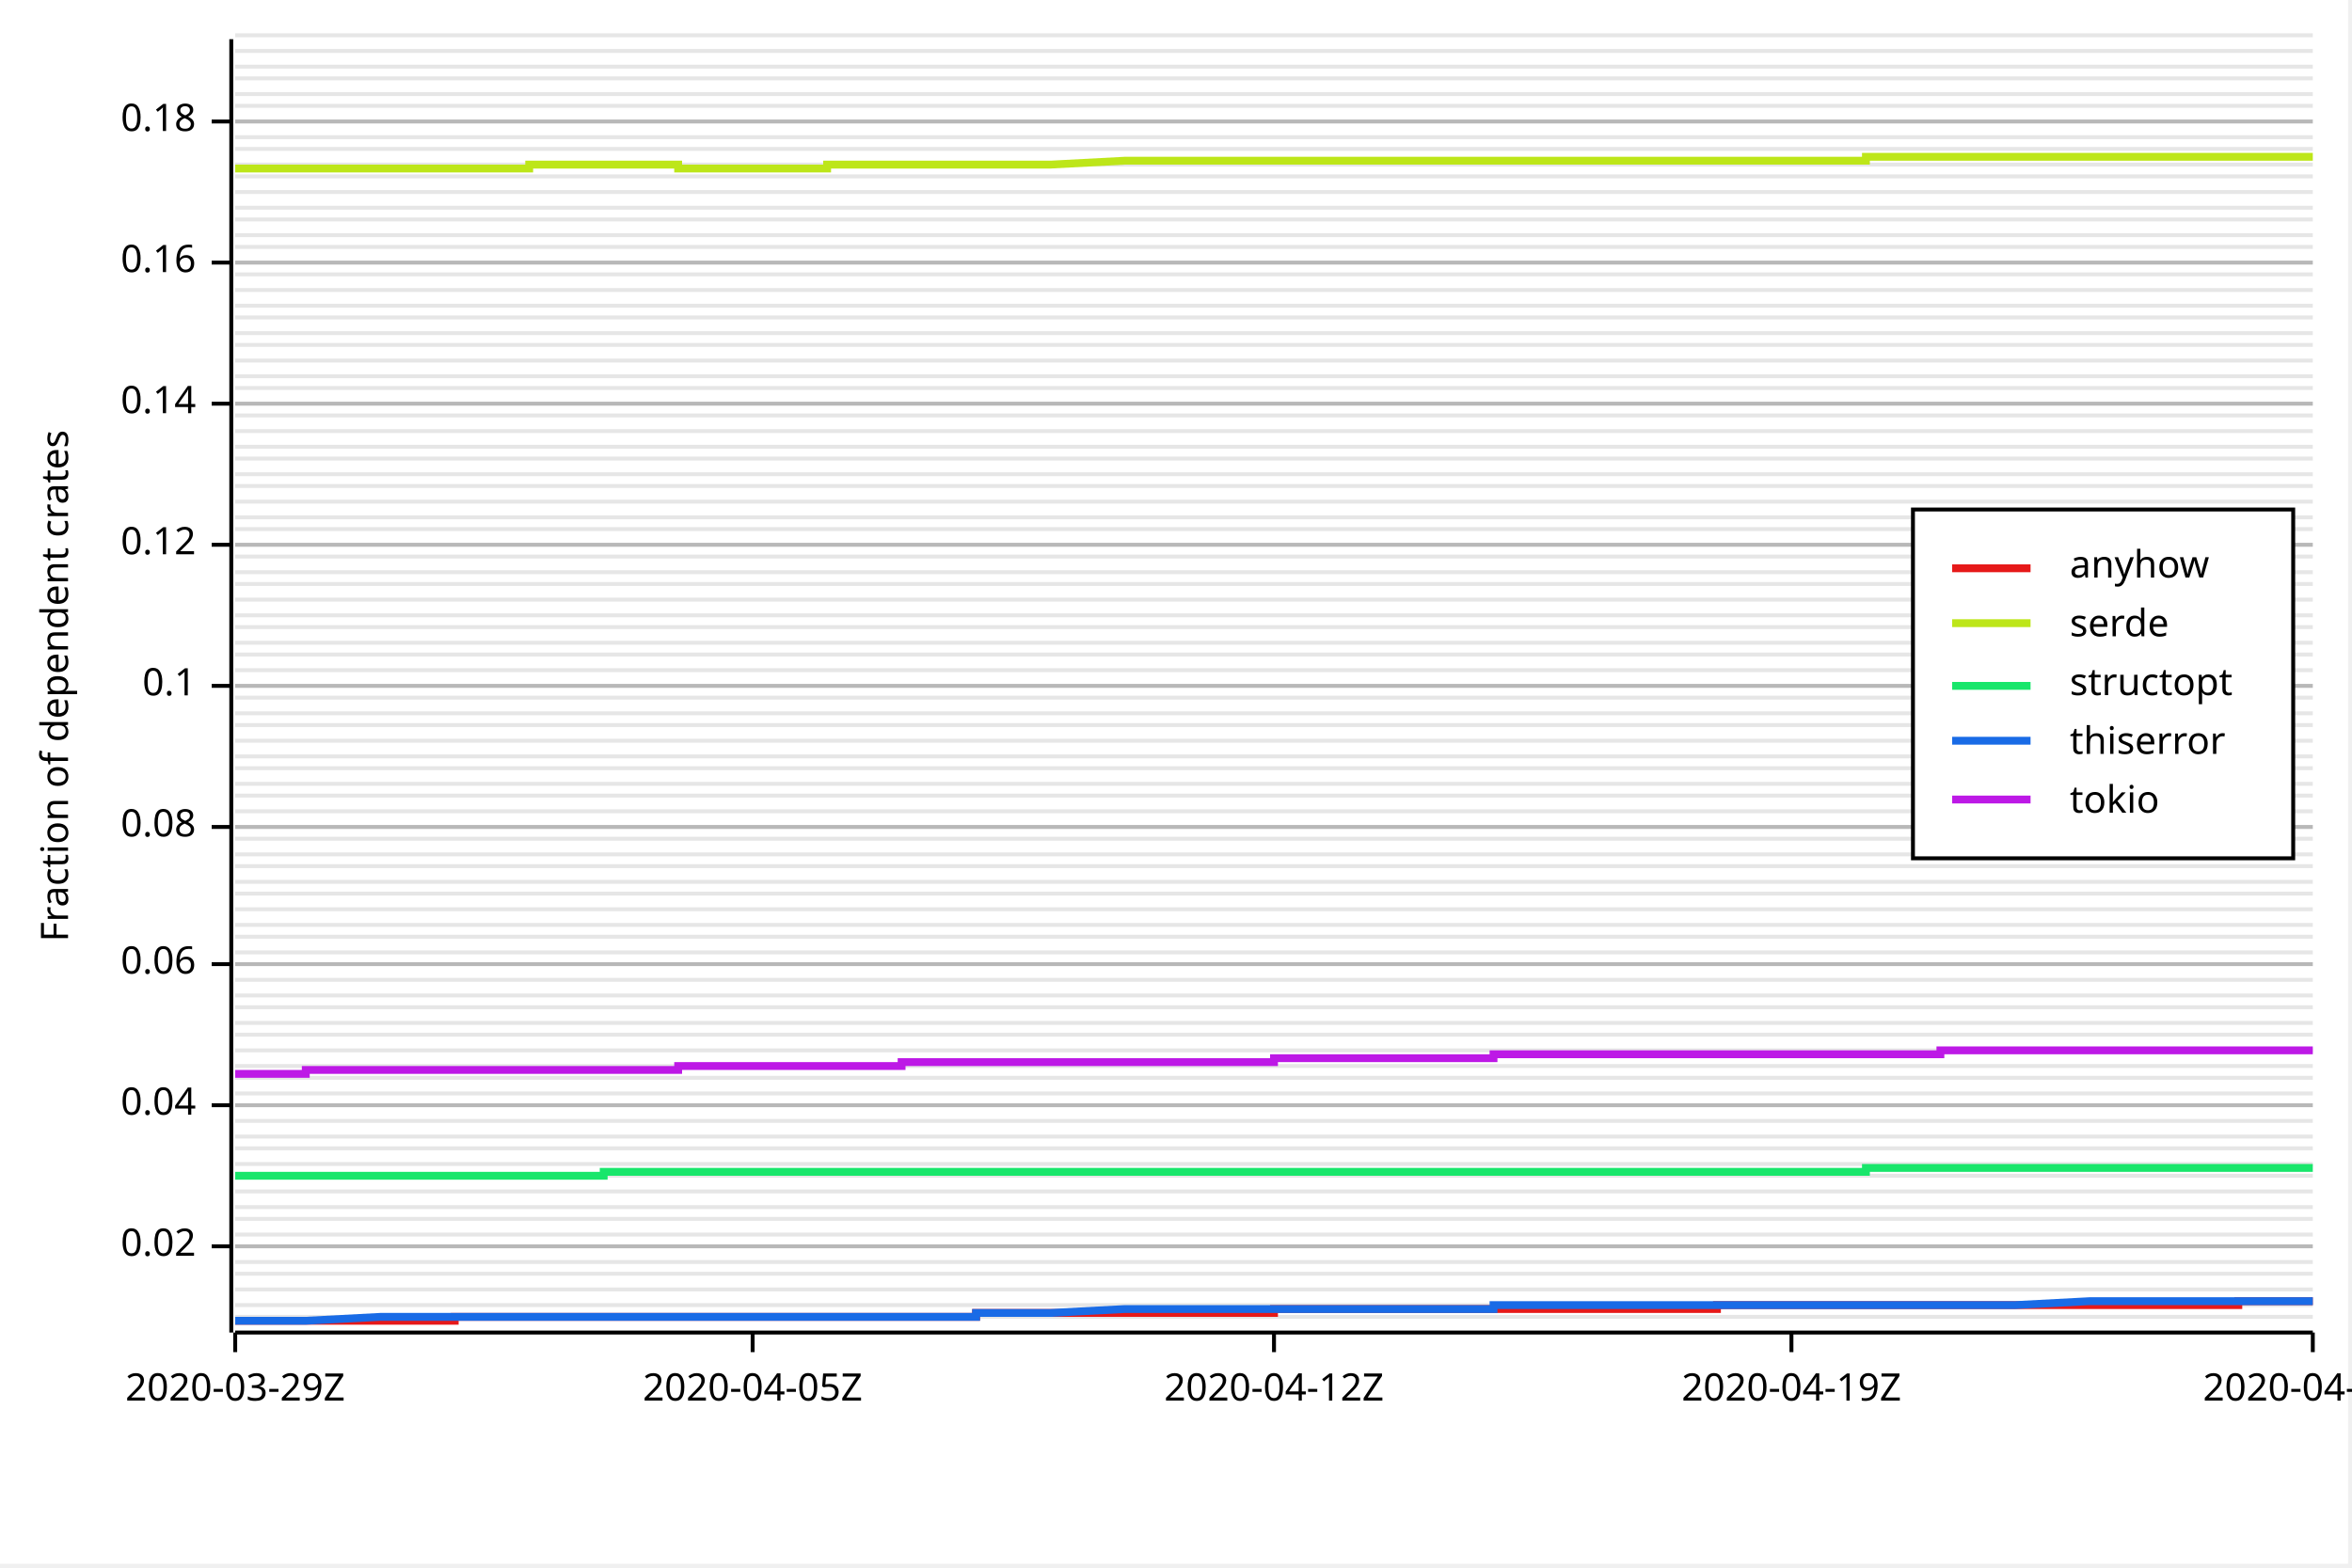
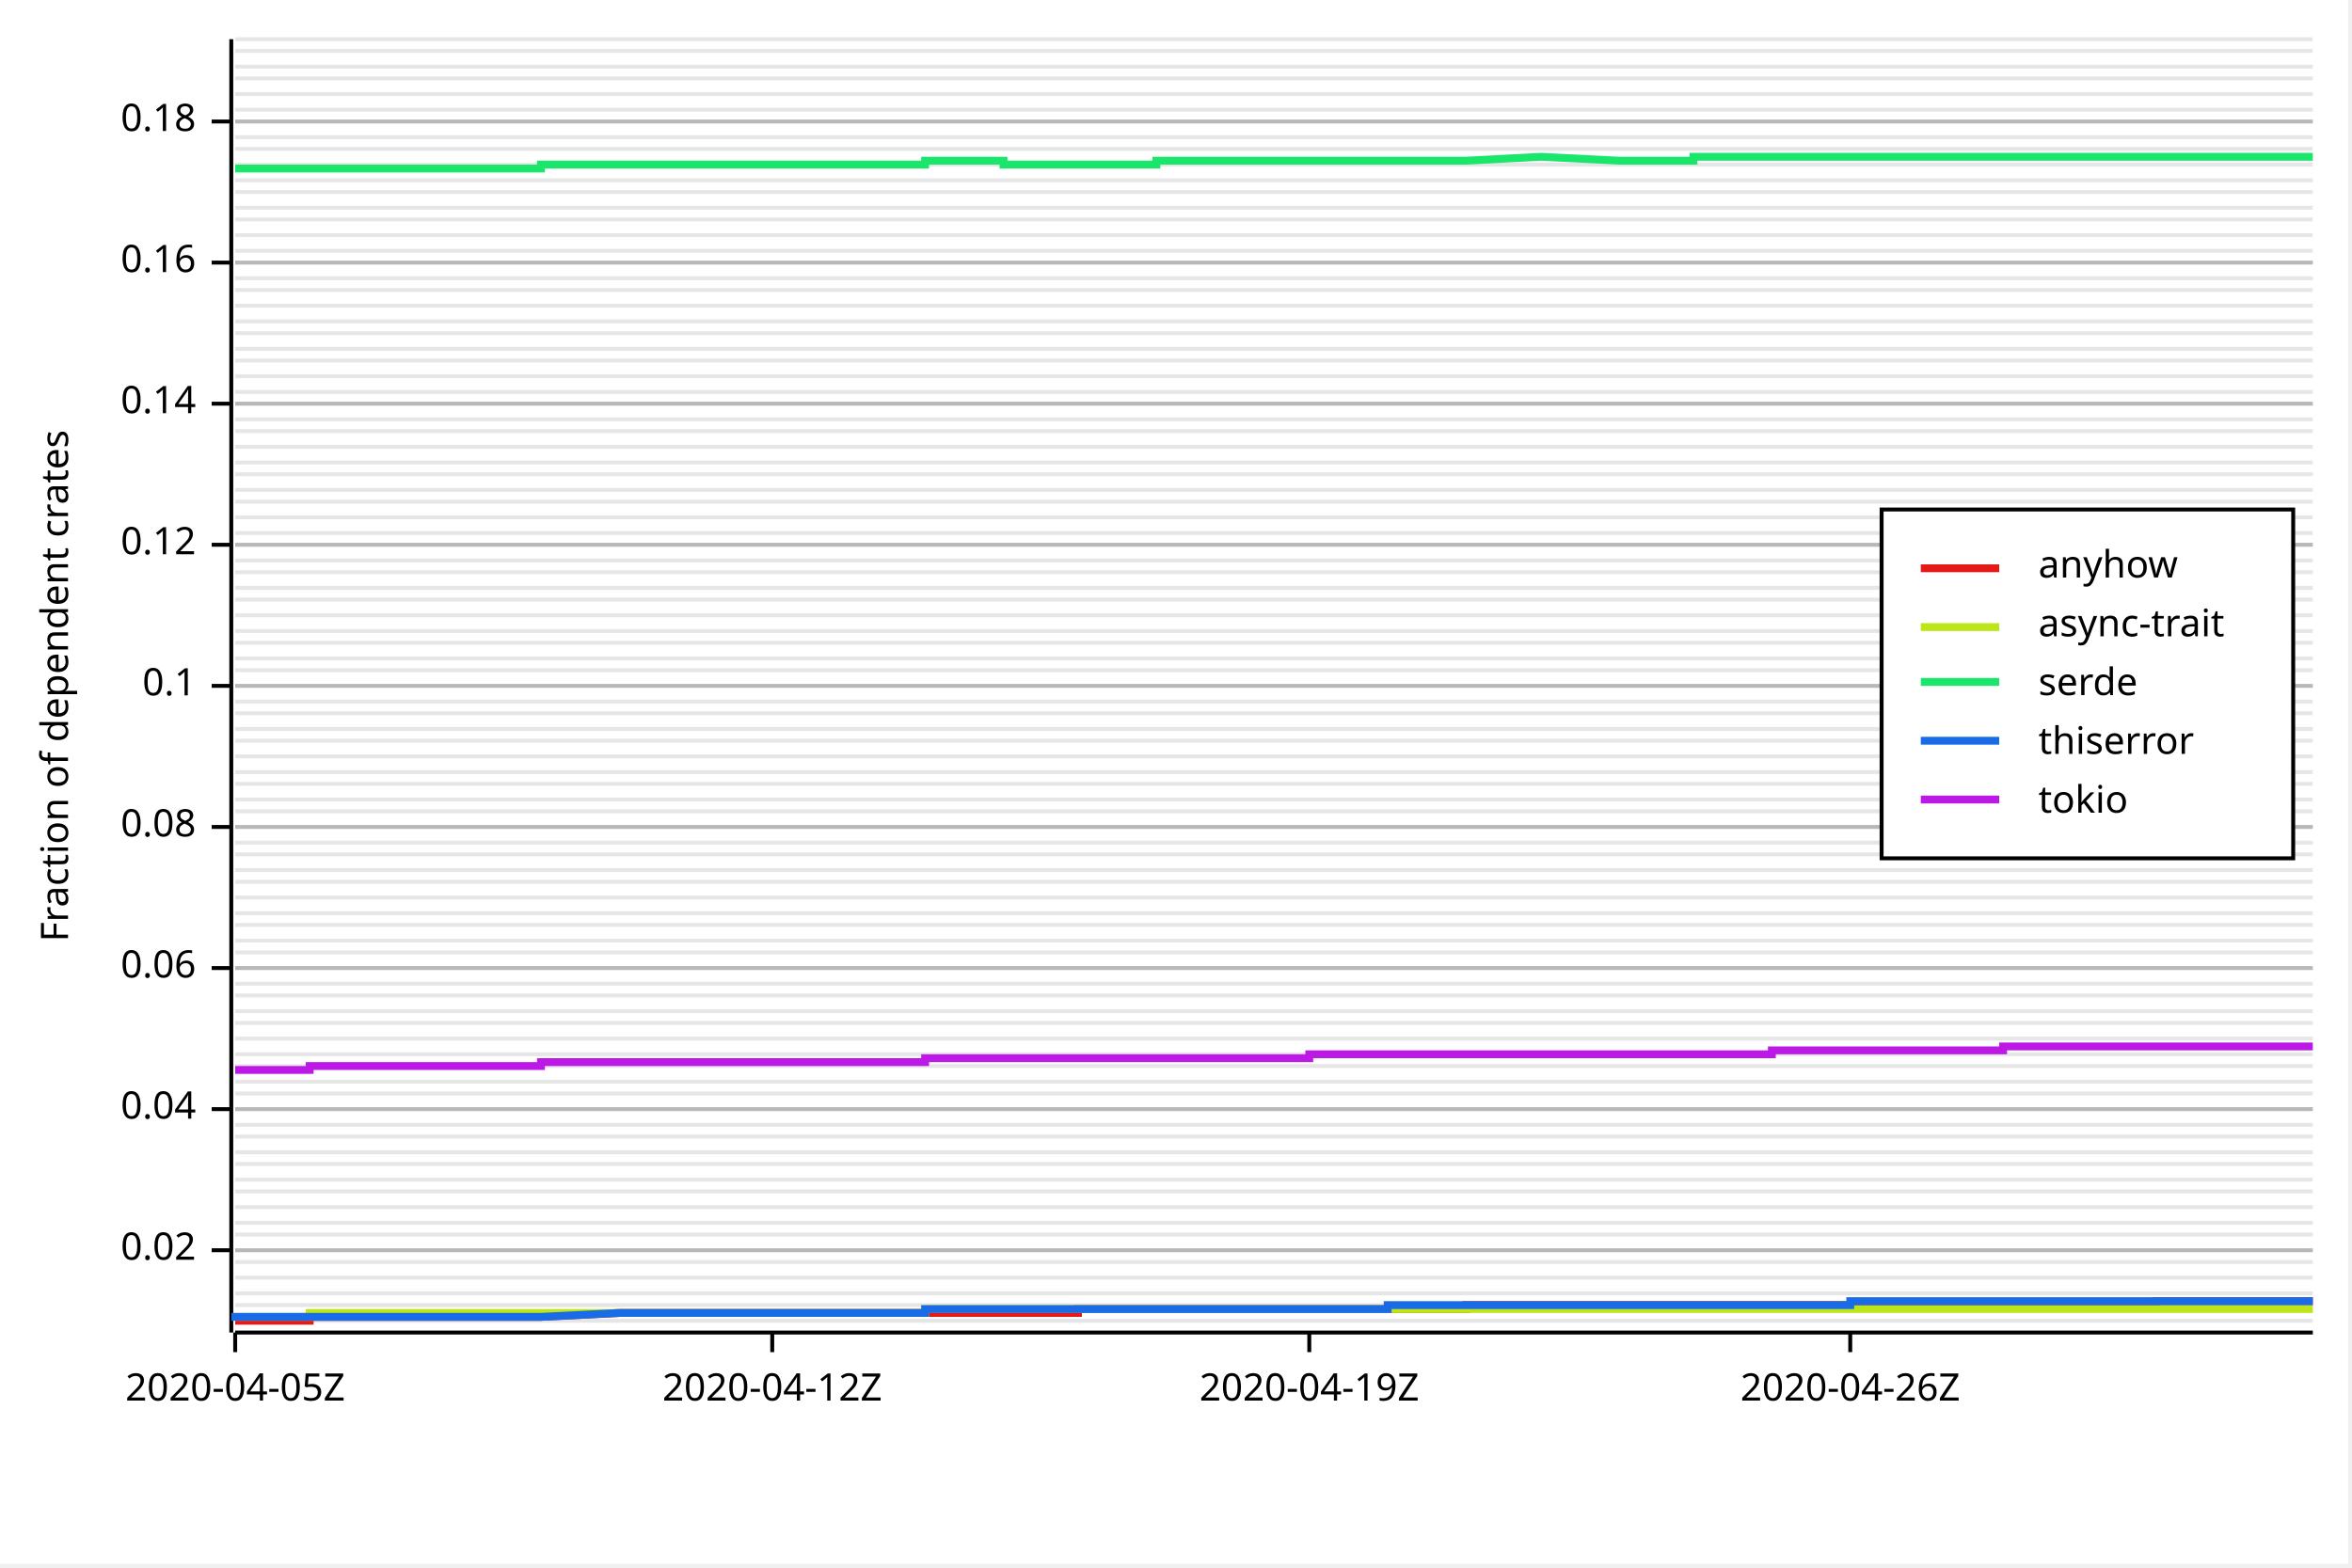
<svg xmlns="http://www.w3.org/2000/svg" width="600" height="400">
  <rect x="0" y="0" width="599" height="399" opacity="1" fill="#FFFFFF" stroke="none" />
-   <line opacity="0.1" stroke="#000000" stroke-width="1" x1="60" y1="336" x2="590" y2="336" />
+   <line opacity="0.1" stroke="#000000" stroke-width="1" x1="60" y1="337" x2="590" y2="337" />
  <line opacity="0.1" stroke="#000000" stroke-width="1" x1="60" y1="333" x2="590" y2="333" />
-   <line opacity="0.1" stroke="#000000" stroke-width="1" x1="60" y1="329" x2="590" y2="329" />
-   <line opacity="0.1" stroke="#000000" stroke-width="1" x1="60" y1="325" x2="590" y2="325" />
+   <line opacity="0.1" stroke="#000000" stroke-width="1" x1="60" y1="330" x2="590" y2="330" />
+   <line opacity="0.1" stroke="#000000" stroke-width="1" x1="60" y1="326" x2="590" y2="326" />
  <line opacity="0.1" stroke="#000000" stroke-width="1" x1="60" y1="322" x2="590" y2="322" />
-   <line opacity="0.1" stroke="#000000" stroke-width="1" x1="60" y1="318" x2="590" y2="318" />
+   <line opacity="0.1" stroke="#000000" stroke-width="1" x1="60" y1="319" x2="590" y2="319" />
  <line opacity="0.1" stroke="#000000" stroke-width="1" x1="60" y1="315" x2="590" y2="315" />
-   <line opacity="0.1" stroke="#000000" stroke-width="1" x1="60" y1="311" x2="590" y2="311" />
+   <line opacity="0.1" stroke="#000000" stroke-width="1" x1="60" y1="312" x2="590" y2="312" />
  <line opacity="0.1" stroke="#000000" stroke-width="1" x1="60" y1="308" x2="590" y2="308" />
  <line opacity="0.1" stroke="#000000" stroke-width="1" x1="60" y1="304" x2="590" y2="304" />
-   <line opacity="0.1" stroke="#000000" stroke-width="1" x1="60" y1="300" x2="590" y2="300" />
+   <line opacity="0.1" stroke="#000000" stroke-width="1" x1="60" y1="301" x2="590" y2="301" />
  <line opacity="0.1" stroke="#000000" stroke-width="1" x1="60" y1="297" x2="590" y2="297" />
-   <line opacity="0.1" stroke="#000000" stroke-width="1" x1="60" y1="293" x2="590" y2="293" />
+   <line opacity="0.1" stroke="#000000" stroke-width="1" x1="60" y1="294" x2="590" y2="294" />
  <line opacity="0.1" stroke="#000000" stroke-width="1" x1="60" y1="290" x2="590" y2="290" />
-   <line opacity="0.1" stroke="#000000" stroke-width="1" x1="60" y1="286" x2="590" y2="286" />
-   <line opacity="0.1" stroke="#000000" stroke-width="1" x1="60" y1="282" x2="590" y2="282" />
+   <line opacity="0.1" stroke="#000000" stroke-width="1" x1="60" y1="287" x2="590" y2="287" />
+   <line opacity="0.1" stroke="#000000" stroke-width="1" x1="60" y1="283" x2="590" y2="283" />
  <line opacity="0.1" stroke="#000000" stroke-width="1" x1="60" y1="279" x2="590" y2="279" />
-   <line opacity="0.1" stroke="#000000" stroke-width="1" x1="60" y1="275" x2="590" y2="275" />
+   <line opacity="0.1" stroke="#000000" stroke-width="1" x1="60" y1="276" x2="590" y2="276" />
  <line opacity="0.1" stroke="#000000" stroke-width="1" x1="60" y1="272" x2="590" y2="272" />
-   <line opacity="0.1" stroke="#000000" stroke-width="1" x1="60" y1="268" x2="590" y2="268" />
-   <line opacity="0.1" stroke="#000000" stroke-width="1" x1="60" y1="264" x2="590" y2="264" />
+   <line opacity="0.1" stroke="#000000" stroke-width="1" x1="60" y1="269" x2="590" y2="269" />
+   <line opacity="0.1" stroke="#000000" stroke-width="1" x1="60" y1="265" x2="590" y2="265" />
  <line opacity="0.1" stroke="#000000" stroke-width="1" x1="60" y1="261" x2="590" y2="261" />
-   <line opacity="0.1" stroke="#000000" stroke-width="1" x1="60" y1="257" x2="590" y2="257" />
+   <line opacity="0.1" stroke="#000000" stroke-width="1" x1="60" y1="258" x2="590" y2="258" />
  <line opacity="0.1" stroke="#000000" stroke-width="1" x1="60" y1="254" x2="590" y2="254" />
-   <line opacity="0.1" stroke="#000000" stroke-width="1" x1="60" y1="250" x2="590" y2="250" />
-   <line opacity="0.1" stroke="#000000" stroke-width="1" x1="60" y1="246" x2="590" y2="246" />
+   <line opacity="0.1" stroke="#000000" stroke-width="1" x1="60" y1="251" x2="590" y2="251" />
+   <line opacity="0.1" stroke="#000000" stroke-width="1" x1="60" y1="247" x2="590" y2="247" />
  <line opacity="0.1" stroke="#000000" stroke-width="1" x1="60" y1="243" x2="590" y2="243" />
-   <line opacity="0.1" stroke="#000000" stroke-width="1" x1="60" y1="239" x2="590" y2="239" />
+   <line opacity="0.1" stroke="#000000" stroke-width="1" x1="60" y1="240" x2="590" y2="240" />
  <line opacity="0.1" stroke="#000000" stroke-width="1" x1="60" y1="236" x2="590" y2="236" />
-   <line opacity="0.1" stroke="#000000" stroke-width="1" x1="60" y1="232" x2="590" y2="232" />
-   <line opacity="0.1" stroke="#000000" stroke-width="1" x1="60" y1="228" x2="590" y2="228" />
+   <line opacity="0.1" stroke="#000000" stroke-width="1" x1="60" y1="233" x2="590" y2="233" />
+   <line opacity="0.1" stroke="#000000" stroke-width="1" x1="60" y1="229" x2="590" y2="229" />
  <line opacity="0.1" stroke="#000000" stroke-width="1" x1="60" y1="225" x2="590" y2="225" />
-   <line opacity="0.1" stroke="#000000" stroke-width="1" x1="60" y1="221" x2="590" y2="221" />
+   <line opacity="0.1" stroke="#000000" stroke-width="1" x1="60" y1="222" x2="590" y2="222" />
  <line opacity="0.1" stroke="#000000" stroke-width="1" x1="60" y1="218" x2="590" y2="218" />
-   <line opacity="0.1" stroke="#000000" stroke-width="1" x1="60" y1="214" x2="590" y2="214" />
+   <line opacity="0.1" stroke="#000000" stroke-width="1" x1="60" y1="215" x2="590" y2="215" />
  <line opacity="0.1" stroke="#000000" stroke-width="1" x1="60" y1="211" x2="590" y2="211" />
  <line opacity="0.1" stroke="#000000" stroke-width="1" x1="60" y1="207" x2="590" y2="207" />
-   <line opacity="0.1" stroke="#000000" stroke-width="1" x1="60" y1="203" x2="590" y2="203" />
+   <line opacity="0.1" stroke="#000000" stroke-width="1" x1="60" y1="204" x2="590" y2="204" />
  <line opacity="0.1" stroke="#000000" stroke-width="1" x1="60" y1="200" x2="590" y2="200" />
-   <line opacity="0.1" stroke="#000000" stroke-width="1" x1="60" y1="196" x2="590" y2="196" />
+   <line opacity="0.1" stroke="#000000" stroke-width="1" x1="60" y1="197" x2="590" y2="197" />
  <line opacity="0.1" stroke="#000000" stroke-width="1" x1="60" y1="193" x2="590" y2="193" />
  <line opacity="0.1" stroke="#000000" stroke-width="1" x1="60" y1="189" x2="590" y2="189" />
-   <line opacity="0.1" stroke="#000000" stroke-width="1" x1="60" y1="185" x2="590" y2="185" />
+   <line opacity="0.1" stroke="#000000" stroke-width="1" x1="60" y1="186" x2="590" y2="186" />
  <line opacity="0.1" stroke="#000000" stroke-width="1" x1="60" y1="182" x2="590" y2="182" />
-   <line opacity="0.1" stroke="#000000" stroke-width="1" x1="60" y1="178" x2="590" y2="178" />
+   <line opacity="0.1" stroke="#000000" stroke-width="1" x1="60" y1="179" x2="590" y2="179" />
  <line opacity="0.1" stroke="#000000" stroke-width="1" x1="60" y1="175" x2="590" y2="175" />
  <line opacity="0.1" stroke="#000000" stroke-width="1" x1="60" y1="171" x2="590" y2="171" />
-   <line opacity="0.1" stroke="#000000" stroke-width="1" x1="60" y1="167" x2="590" y2="167" />
+   <line opacity="0.1" stroke="#000000" stroke-width="1" x1="60" y1="168" x2="590" y2="168" />
  <line opacity="0.1" stroke="#000000" stroke-width="1" x1="60" y1="164" x2="590" y2="164" />
-   <line opacity="0.1" stroke="#000000" stroke-width="1" x1="60" y1="160" x2="590" y2="160" />
+   <line opacity="0.1" stroke="#000000" stroke-width="1" x1="60" y1="161" x2="590" y2="161" />
  <line opacity="0.1" stroke="#000000" stroke-width="1" x1="60" y1="157" x2="590" y2="157" />
  <line opacity="0.1" stroke="#000000" stroke-width="1" x1="60" y1="153" x2="590" y2="153" />
-   <line opacity="0.1" stroke="#000000" stroke-width="1" x1="60" y1="149" x2="590" y2="149" />
+   <line opacity="0.1" stroke="#000000" stroke-width="1" x1="60" y1="150" x2="590" y2="150" />
  <line opacity="0.1" stroke="#000000" stroke-width="1" x1="60" y1="146" x2="590" y2="146" />
-   <line opacity="0.1" stroke="#000000" stroke-width="1" x1="60" y1="142" x2="590" y2="142" />
+   <line opacity="0.1" stroke="#000000" stroke-width="1" x1="60" y1="143" x2="590" y2="143" />
  <line opacity="0.1" stroke="#000000" stroke-width="1" x1="60" y1="139" x2="590" y2="139" />
-   <line opacity="0.1" stroke="#000000" stroke-width="1" x1="60" y1="135" x2="590" y2="135" />
+   <line opacity="0.1" stroke="#000000" stroke-width="1" x1="60" y1="136" x2="590" y2="136" />
  <line opacity="0.1" stroke="#000000" stroke-width="1" x1="60" y1="132" x2="590" y2="132" />
  <line opacity="0.1" stroke="#000000" stroke-width="1" x1="60" y1="128" x2="590" y2="128" />
-   <line opacity="0.1" stroke="#000000" stroke-width="1" x1="60" y1="124" x2="590" y2="124" />
+   <line opacity="0.1" stroke="#000000" stroke-width="1" x1="60" y1="125" x2="590" y2="125" />
  <line opacity="0.1" stroke="#000000" stroke-width="1" x1="60" y1="121" x2="590" y2="121" />
-   <line opacity="0.1" stroke="#000000" stroke-width="1" x1="60" y1="117" x2="590" y2="117" />
+   <line opacity="0.1" stroke="#000000" stroke-width="1" x1="60" y1="118" x2="590" y2="118" />
  <line opacity="0.1" stroke="#000000" stroke-width="1" x1="60" y1="114" x2="590" y2="114" />
  <line opacity="0.1" stroke="#000000" stroke-width="1" x1="60" y1="110" x2="590" y2="110" />
-   <line opacity="0.1" stroke="#000000" stroke-width="1" x1="60" y1="106" x2="590" y2="106" />
+   <line opacity="0.1" stroke="#000000" stroke-width="1" x1="60" y1="107" x2="590" y2="107" />
  <line opacity="0.1" stroke="#000000" stroke-width="1" x1="60" y1="103" x2="590" y2="103" />
-   <line opacity="0.1" stroke="#000000" stroke-width="1" x1="60" y1="99" x2="590" y2="99" />
+   <line opacity="0.1" stroke="#000000" stroke-width="1" x1="60" y1="100" x2="590" y2="100" />
  <line opacity="0.1" stroke="#000000" stroke-width="1" x1="60" y1="96" x2="590" y2="96" />
  <line opacity="0.1" stroke="#000000" stroke-width="1" x1="60" y1="92" x2="590" y2="92" />
-   <line opacity="0.1" stroke="#000000" stroke-width="1" x1="60" y1="88" x2="590" y2="88" />
+   <line opacity="0.1" stroke="#000000" stroke-width="1" x1="60" y1="89" x2="590" y2="89" />
  <line opacity="0.1" stroke="#000000" stroke-width="1" x1="60" y1="85" x2="590" y2="85" />
-   <line opacity="0.1" stroke="#000000" stroke-width="1" x1="60" y1="81" x2="590" y2="81" />
+   <line opacity="0.1" stroke="#000000" stroke-width="1" x1="60" y1="82" x2="590" y2="82" />
  <line opacity="0.1" stroke="#000000" stroke-width="1" x1="60" y1="78" x2="590" y2="78" />
  <line opacity="0.1" stroke="#000000" stroke-width="1" x1="60" y1="74" x2="590" y2="74" />
-   <line opacity="0.1" stroke="#000000" stroke-width="1" x1="60" y1="70" x2="590" y2="70" />
+   <line opacity="0.1" stroke="#000000" stroke-width="1" x1="60" y1="71" x2="590" y2="71" />
  <line opacity="0.1" stroke="#000000" stroke-width="1" x1="60" y1="67" x2="590" y2="67" />
-   <line opacity="0.1" stroke="#000000" stroke-width="1" x1="60" y1="63" x2="590" y2="63" />
+   <line opacity="0.1" stroke="#000000" stroke-width="1" x1="60" y1="64" x2="590" y2="64" />
  <line opacity="0.1" stroke="#000000" stroke-width="1" x1="60" y1="60" x2="590" y2="60" />
  <line opacity="0.1" stroke="#000000" stroke-width="1" x1="60" y1="56" x2="590" y2="56" />
  <line opacity="0.1" stroke="#000000" stroke-width="1" x1="60" y1="53" x2="590" y2="53" />
  <line opacity="0.1" stroke="#000000" stroke-width="1" x1="60" y1="49" x2="590" y2="49" />
-   <line opacity="0.1" stroke="#000000" stroke-width="1" x1="60" y1="45" x2="590" y2="45" />
+   <line opacity="0.1" stroke="#000000" stroke-width="1" x1="60" y1="46" x2="590" y2="46" />
  <line opacity="0.1" stroke="#000000" stroke-width="1" x1="60" y1="42" x2="590" y2="42" />
  <line opacity="0.1" stroke="#000000" stroke-width="1" x1="60" y1="38" x2="590" y2="38" />
  <line opacity="0.1" stroke="#000000" stroke-width="1" x1="60" y1="35" x2="590" y2="35" />
  <line opacity="0.1" stroke="#000000" stroke-width="1" x1="60" y1="31" x2="590" y2="31" />
-   <line opacity="0.1" stroke="#000000" stroke-width="1" x1="60" y1="27" x2="590" y2="27" />
+   <line opacity="0.1" stroke="#000000" stroke-width="1" x1="60" y1="28" x2="590" y2="28" />
  <line opacity="0.1" stroke="#000000" stroke-width="1" x1="60" y1="24" x2="590" y2="24" />
  <line opacity="0.1" stroke="#000000" stroke-width="1" x1="60" y1="20" x2="590" y2="20" />
  <line opacity="0.1" stroke="#000000" stroke-width="1" x1="60" y1="17" x2="590" y2="17" />
  <line opacity="0.1" stroke="#000000" stroke-width="1" x1="60" y1="13" x2="590" y2="13" />
-   <line opacity="0.1" stroke="#000000" stroke-width="1" x1="60" y1="9" x2="590" y2="9" />
+   <line opacity="0.1" stroke="#000000" stroke-width="1" x1="60" y1="10" x2="590" y2="10" />
  <text x="10" y="175" dy="0.76em" text-anchor="middle" font-family="sans-serif" font-size="9.677" opacity="1" fill="#000000" transform="rotate(270, 10, 175)">
Fraction of dependent crates
</text>
-   <line opacity="0.2" stroke="#000000" stroke-width="1" x1="60" y1="318" x2="590" y2="318" />
-   <line opacity="0.2" stroke="#000000" stroke-width="1" x1="60" y1="282" x2="590" y2="282" />
-   <line opacity="0.2" stroke="#000000" stroke-width="1" x1="60" y1="246" x2="590" y2="246" />
+   <line opacity="0.2" stroke="#000000" stroke-width="1" x1="60" y1="319" x2="590" y2="319" />
+   <line opacity="0.2" stroke="#000000" stroke-width="1" x1="60" y1="283" x2="590" y2="283" />
+   <line opacity="0.2" stroke="#000000" stroke-width="1" x1="60" y1="247" x2="590" y2="247" />
  <line opacity="0.2" stroke="#000000" stroke-width="1" x1="60" y1="211" x2="590" y2="211" />
  <line opacity="0.2" stroke="#000000" stroke-width="1" x1="60" y1="175" x2="590" y2="175" />
  <line opacity="0.2" stroke="#000000" stroke-width="1" x1="60" y1="139" x2="590" y2="139" />
  <line opacity="0.2" stroke="#000000" stroke-width="1" x1="60" y1="103" x2="590" y2="103" />
  <line opacity="0.2" stroke="#000000" stroke-width="1" x1="60" y1="67" x2="590" y2="67" />
  <line opacity="0.2" stroke="#000000" stroke-width="1" x1="60" y1="31" x2="590" y2="31" />
  <polyline fill="none" opacity="1" stroke="#000000" stroke-width="1" points="59,10 59,340 " />
-   <text x="50" y="318" dy="0.5ex" text-anchor="end" font-family="sans-serif" font-size="9.677" opacity="1" fill="#000000">
+   <text x="50" y="319" dy="0.5ex" text-anchor="end" font-family="sans-serif" font-size="9.677" opacity="1" fill="#000000">
0.02
</text>
-   <polyline fill="none" opacity="1" stroke="#000000" stroke-width="1" points="54,318 59,318 " />
-   <text x="50" y="282" dy="0.5ex" text-anchor="end" font-family="sans-serif" font-size="9.677" opacity="1" fill="#000000">
+   <polyline fill="none" opacity="1" stroke="#000000" stroke-width="1" points="54,319 59,319 " />
+   <text x="50" y="283" dy="0.5ex" text-anchor="end" font-family="sans-serif" font-size="9.677" opacity="1" fill="#000000">
0.04
</text>
-   <polyline fill="none" opacity="1" stroke="#000000" stroke-width="1" points="54,282 59,282 " />
-   <text x="50" y="246" dy="0.5ex" text-anchor="end" font-family="sans-serif" font-size="9.677" opacity="1" fill="#000000">
+   <polyline fill="none" opacity="1" stroke="#000000" stroke-width="1" points="54,283 59,283 " />
+   <text x="50" y="247" dy="0.5ex" text-anchor="end" font-family="sans-serif" font-size="9.677" opacity="1" fill="#000000">
0.06
</text>
-   <polyline fill="none" opacity="1" stroke="#000000" stroke-width="1" points="54,246 59,246 " />
+   <polyline fill="none" opacity="1" stroke="#000000" stroke-width="1" points="54,247 59,247 " />
  <text x="50" y="211" dy="0.5ex" text-anchor="end" font-family="sans-serif" font-size="9.677" opacity="1" fill="#000000">
0.08
</text>
  <polyline fill="none" opacity="1" stroke="#000000" stroke-width="1" points="54,211 59,211 " />
  <text x="50" y="175" dy="0.5ex" text-anchor="end" font-family="sans-serif" font-size="9.677" opacity="1" fill="#000000">
0.1
</text>
  <polyline fill="none" opacity="1" stroke="#000000" stroke-width="1" points="54,175 59,175 " />
  <text x="50" y="139" dy="0.5ex" text-anchor="end" font-family="sans-serif" font-size="9.677" opacity="1" fill="#000000">
0.12
</text>
  <polyline fill="none" opacity="1" stroke="#000000" stroke-width="1" points="54,139 59,139 " />
  <text x="50" y="103" dy="0.5ex" text-anchor="end" font-family="sans-serif" font-size="9.677" opacity="1" fill="#000000">
0.14
</text>
  <polyline fill="none" opacity="1" stroke="#000000" stroke-width="1" points="54,103 59,103 " />
  <text x="50" y="67" dy="0.5ex" text-anchor="end" font-family="sans-serif" font-size="9.677" opacity="1" fill="#000000">
0.16
</text>
  <polyline fill="none" opacity="1" stroke="#000000" stroke-width="1" points="54,67 59,67 " />
  <text x="50" y="31" dy="0.5ex" text-anchor="end" font-family="sans-serif" font-size="9.677" opacity="1" fill="#000000">
0.18
</text>
  <polyline fill="none" opacity="1" stroke="#000000" stroke-width="1" points="54,31 59,31 " />
  <polyline fill="none" opacity="1" stroke="#000000" stroke-width="1" points="60,340 590,340 " />
  <text x="60" y="350" dy="0.76em" text-anchor="middle" font-family="sans-serif" font-size="9.677" opacity="1" fill="#000000">
- 2020-03-29Z
+ 2020-04-05Z
</text>
  <polyline fill="none" opacity="1" stroke="#000000" stroke-width="1" points="60,340 60,345 " />
-   <text x="192" y="350" dy="0.76em" text-anchor="middle" font-family="sans-serif" font-size="9.677" opacity="1" fill="#000000">
- 2020-04-05Z
- </text>
-   <polyline fill="none" opacity="1" stroke="#000000" stroke-width="1" points="192,340 192,345 " />
-   <text x="325" y="350" dy="0.76em" text-anchor="middle" font-family="sans-serif" font-size="9.677" opacity="1" fill="#000000">
+   <text x="197" y="350" dy="0.76em" text-anchor="middle" font-family="sans-serif" font-size="9.677" opacity="1" fill="#000000">
2020-04-12Z
</text>
-   <polyline fill="none" opacity="1" stroke="#000000" stroke-width="1" points="325,340 325,345 " />
-   <text x="457" y="350" dy="0.76em" text-anchor="middle" font-family="sans-serif" font-size="9.677" opacity="1" fill="#000000">
+   <polyline fill="none" opacity="1" stroke="#000000" stroke-width="1" points="197,340 197,345 " />
+   <text x="334" y="350" dy="0.76em" text-anchor="middle" font-family="sans-serif" font-size="9.677" opacity="1" fill="#000000">
2020-04-19Z
</text>
-   <polyline fill="none" opacity="1" stroke="#000000" stroke-width="1" points="457,340 457,345 " />
-   <text x="590" y="350" dy="0.76em" text-anchor="middle" font-family="sans-serif" font-size="9.677" opacity="1" fill="#000000">
+   <polyline fill="none" opacity="1" stroke="#000000" stroke-width="1" points="334,340 334,345 " />
+   <text x="472" y="350" dy="0.76em" text-anchor="middle" font-family="sans-serif" font-size="9.677" opacity="1" fill="#000000">
2020-04-26Z
</text>
-   <polyline fill="none" opacity="1" stroke="#000000" stroke-width="1" points="590,340 590,345 " />
-   <polyline fill="none" opacity="1" stroke="#E61919" stroke-width="2" points="60,337 60,337 78,337 78,337 97,337 116,337 116,336 135,336 135,336 154,336 154,336 173,336 173,336 192,336 192,336 211,336 211,336 230,336 230,336 249,336 249,335 268,335 268,335 287,335 306,335 306,335 325,335 325,334 343,334 343,334 362,334 362,334 381,334 381,334 400,334 400,334 419,334 419,334 438,334 438,333 457,333 457,333 476,333 476,333 495,333 495,333 514,333 533,333 552,333 552,333 571,333 571,332 590,332 " />
-   <polyline fill="none" opacity="1" stroke="#BDE619" stroke-width="2" points="60,43 60,43 78,43 78,43 97,43 116,43 116,43 135,43 135,42 154,42 154,42 173,42 173,43 192,43 192,43 211,43 211,42 230,42 230,42 249,42 249,42 268,42 268,42 287,41 306,41 306,41 325,41 325,41 343,41 343,41 362,41 362,41 381,41 381,41 400,41 400,41 419,41 419,41 438,41 438,41 457,41 457,41 476,41 476,40 495,40 495,40 514,40 533,40 552,40 552,40 571,40 571,40 590,40 " />
-   <polyline fill="none" opacity="1" stroke="#19E66B" stroke-width="2" points="60,300 60,300 78,300 78,300 97,300 116,300 116,300 135,300 135,300 154,300 154,299 173,299 173,299 192,299 192,299 211,299 211,299 230,299 230,299 249,299 249,299 268,299 268,299 287,299 306,299 306,299 325,299 325,299 343,299 343,299 362,299 362,299 381,299 381,299 400,299 400,299 419,299 419,299 438,299 438,299 457,299 457,299 476,299 476,298 495,298 495,298 514,298 533,298 552,298 552,298 571,298 571,298 590,298 " />
-   <polyline fill="none" opacity="1" stroke="#196BE6" stroke-width="2" points="60,337 60,337 78,337 78,337 97,336 116,336 116,336 135,336 135,336 154,336 154,336 173,336 173,336 192,336 192,336 211,336 211,336 230,336 230,336 249,336 249,335 268,335 268,335 287,334 306,334 306,334 325,334 325,334 343,334 343,334 362,334 362,334 381,334 381,333 400,333 400,333 419,333 419,333 438,333 438,333 457,333 457,333 476,333 476,333 495,333 495,333 514,333 533,332 552,332 552,332 571,332 571,332 590,332 " />
-   <polyline fill="none" opacity="1" stroke="#BD19E6" stroke-width="2" points="60,274 60,274 78,274 78,273 97,273 116,273 116,273 135,273 135,273 154,273 154,273 173,273 173,272 192,272 192,272 211,272 211,272 230,272 230,271 249,271 249,271 268,271 268,271 287,271 306,271 306,271 325,271 325,270 343,270 343,270 362,270 362,270 381,270 381,269 400,269 400,269 419,269 419,269 438,269 438,269 457,269 457,269 476,269 476,269 495,269 495,268 514,268 533,268 552,268 552,268 571,268 571,268 590,268 " />
-   <rect x="488" y="130" width="97" height="89" opacity="1" fill="#FFFFFF" stroke="none" />
-   <rect x="488" y="130" width="97" height="89" opacity="1" fill="none" stroke="#000000" />
-   <text x="528" y="140" dy="0.76em" text-anchor="start" font-family="sans-serif" font-size="9.677" opacity="1" fill="#000000">
+   <polyline fill="none" opacity="1" stroke="#000000" stroke-width="1" points="472,340 472,345 " />
+   <polyline fill="none" opacity="1" stroke="#E61919" stroke-width="2" points="60,337 60,337 79,337 79,336 99,336 99,336 118,336 118,336 138,336 138,336 158,335 177,335 177,335 197,335 197,335 217,335 217,335 236,335 236,335 256,335 256,335 275,335 275,334 295,334 295,334 315,334 315,334 334,334 334,334 354,334 354,334 374,334 374,333 393,333 413,333 432,333 432,333 452,333 452,333 472,333 472,333 491,333 491,333 511,333 511,333 531,333 531,333 550,333 550,332 570,332 570,332 590,332 590,332 " />
+   <polyline fill="none" opacity="1" stroke="#BDE619" stroke-width="2" points="60,336 60,336 79,336 79,335 99,335 99,335 118,335 118,335 138,335 138,335 158,335 177,335 177,335 197,335 197,335 217,335 217,335 236,335 236,334 256,334 256,334 275,334 275,334 295,334 295,334 315,334 315,334 334,334 334,334 354,334 354,334 374,334 374,334 393,334 413,334 432,334 432,334 452,334 452,334 472,334 472,334 491,334 491,334 511,334 511,334 531,334 531,334 550,334 550,334 570,334 570,334 590,334 590,334 " />
+   <polyline fill="none" opacity="1" stroke="#19E66B" stroke-width="2" points="60,43 60,43 79,43 79,43 99,43 99,43 118,43 118,43 138,43 138,42 158,42 177,42 177,42 197,42 197,42 217,42 217,42 236,42 236,41 256,41 256,42 275,42 275,42 295,42 295,41 315,41 315,41 334,41 334,41 354,41 354,41 374,41 374,41 393,40 413,41 432,41 432,40 452,40 452,40 472,40 472,40 491,40 491,40 511,40 511,40 531,40 531,40 550,40 550,40 570,40 570,40 590,40 590,40 " />
+   <polyline fill="none" opacity="1" stroke="#196BE6" stroke-width="2" points="60,337 60,336 79,336 79,336 99,336 99,336 118,336 118,336 138,336 138,336 158,335 177,335 177,335 197,335 197,335 217,335 217,335 236,335 236,334 256,334 256,334 275,334 275,334 295,334 295,334 315,334 315,334 334,334 334,334 354,334 354,333 374,333 374,333 393,333 413,333 432,333 432,333 452,333 452,333 472,333 472,332 491,332 491,332 511,332 511,332 531,332 531,332 550,332 550,332 570,332 570,332 590,332 590,332 " />
+   <polyline fill="none" opacity="1" stroke="#BD19E6" stroke-width="2" points="60,273 60,273 79,273 79,272 99,272 99,272 118,272 118,272 138,272 138,271 158,271 177,271 177,271 197,271 197,271 217,271 217,271 236,271 236,270 256,270 256,270 275,270 275,270 295,270 295,270 315,270 315,270 334,270 334,269 354,269 354,269 374,269 374,269 393,269 413,269 432,269 432,269 452,269 452,268 472,268 472,268 491,268 491,268 511,268 511,267 531,267 531,267 550,267 550,267 570,267 570,267 590,267 590,267 " />
+   <rect x="480" y="130" width="105" height="89" opacity="1" fill="#FFFFFF" stroke="none" />
+   <rect x="480" y="130" width="105" height="89" opacity="1" fill="none" stroke="#000000" />
+   <text x="520" y="140" dy="0.76em" text-anchor="start" font-family="sans-serif" font-size="9.677" opacity="1" fill="#000000">
anyhow
</text>
-   <text x="528" y="155" dy="0.76em" text-anchor="start" font-family="sans-serif" font-size="9.677" opacity="1" fill="#000000">
+   <text x="520" y="155" dy="0.76em" text-anchor="start" font-family="sans-serif" font-size="9.677" opacity="1" fill="#000000">
+ async-trait
+ </text>
+   <text x="520" y="170" dy="0.76em" text-anchor="start" font-family="sans-serif" font-size="9.677" opacity="1" fill="#000000">
serde
</text>
-   <text x="528" y="170" dy="0.76em" text-anchor="start" font-family="sans-serif" font-size="9.677" opacity="1" fill="#000000">
- structopt
- </text>
-   <text x="528" y="185" dy="0.76em" text-anchor="start" font-family="sans-serif" font-size="9.677" opacity="1" fill="#000000">
+   <text x="520" y="185" dy="0.76em" text-anchor="start" font-family="sans-serif" font-size="9.677" opacity="1" fill="#000000">
thiserror
</text>
-   <text x="528" y="200" dy="0.76em" text-anchor="start" font-family="sans-serif" font-size="9.677" opacity="1" fill="#000000">
+   <text x="520" y="200" dy="0.76em" text-anchor="start" font-family="sans-serif" font-size="9.677" opacity="1" fill="#000000">
tokio
</text>
-   <polyline fill="none" opacity="1" stroke="#E61919" stroke-width="2" points="498,145 518,145 " />
-   <polyline fill="none" opacity="1" stroke="#BDE619" stroke-width="2" points="498,159 518,159 " />
-   <polyline fill="none" opacity="1" stroke="#19E66B" stroke-width="2" points="498,175 518,175 " />
-   <polyline fill="none" opacity="1" stroke="#196BE6" stroke-width="2" points="498,189 518,189 " />
-   <polyline fill="none" opacity="1" stroke="#BD19E6" stroke-width="2" points="498,204 518,204 " />
+   <polyline fill="none" opacity="1" stroke="#E61919" stroke-width="2" points="490,145 510,145 " />
+   <polyline fill="none" opacity="1" stroke="#BDE619" stroke-width="2" points="490,160 510,160 " />
+   <polyline fill="none" opacity="1" stroke="#19E66B" stroke-width="2" points="490,174 510,174 " />
+   <polyline fill="none" opacity="1" stroke="#196BE6" stroke-width="2" points="490,189 510,189 " />
+   <polyline fill="none" opacity="1" stroke="#BD19E6" stroke-width="2" points="490,204 510,204 " />
</svg>
